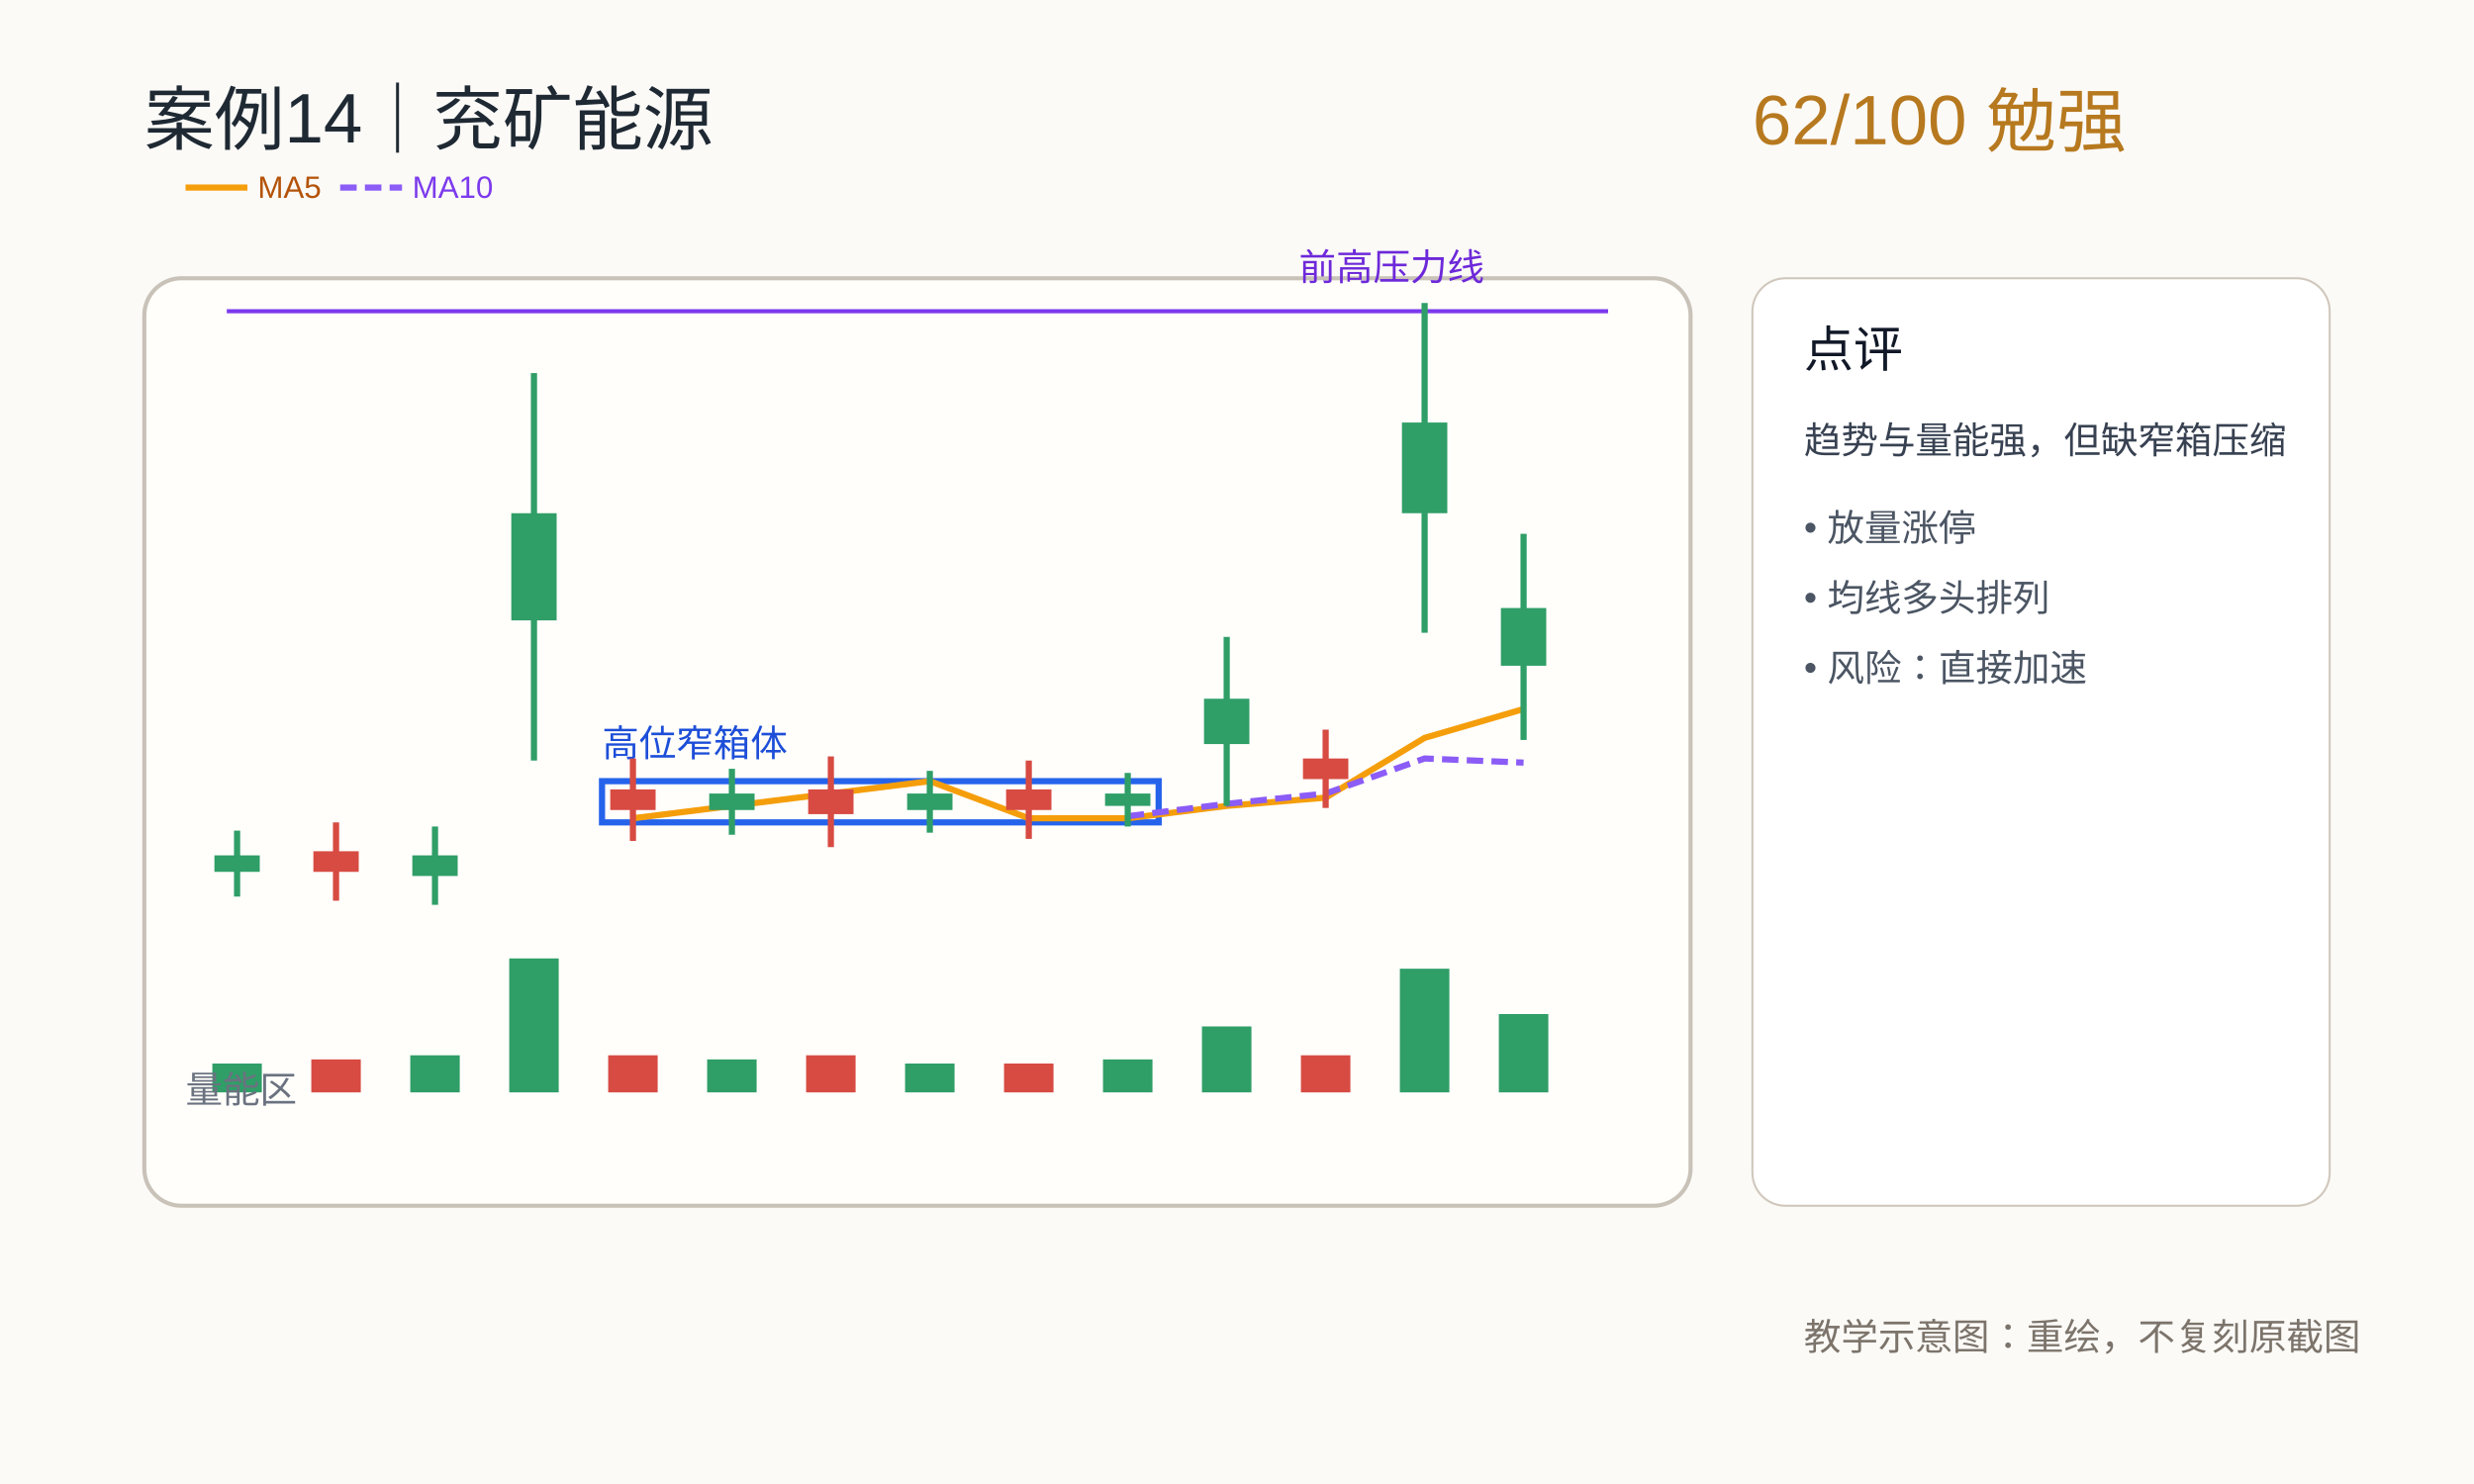
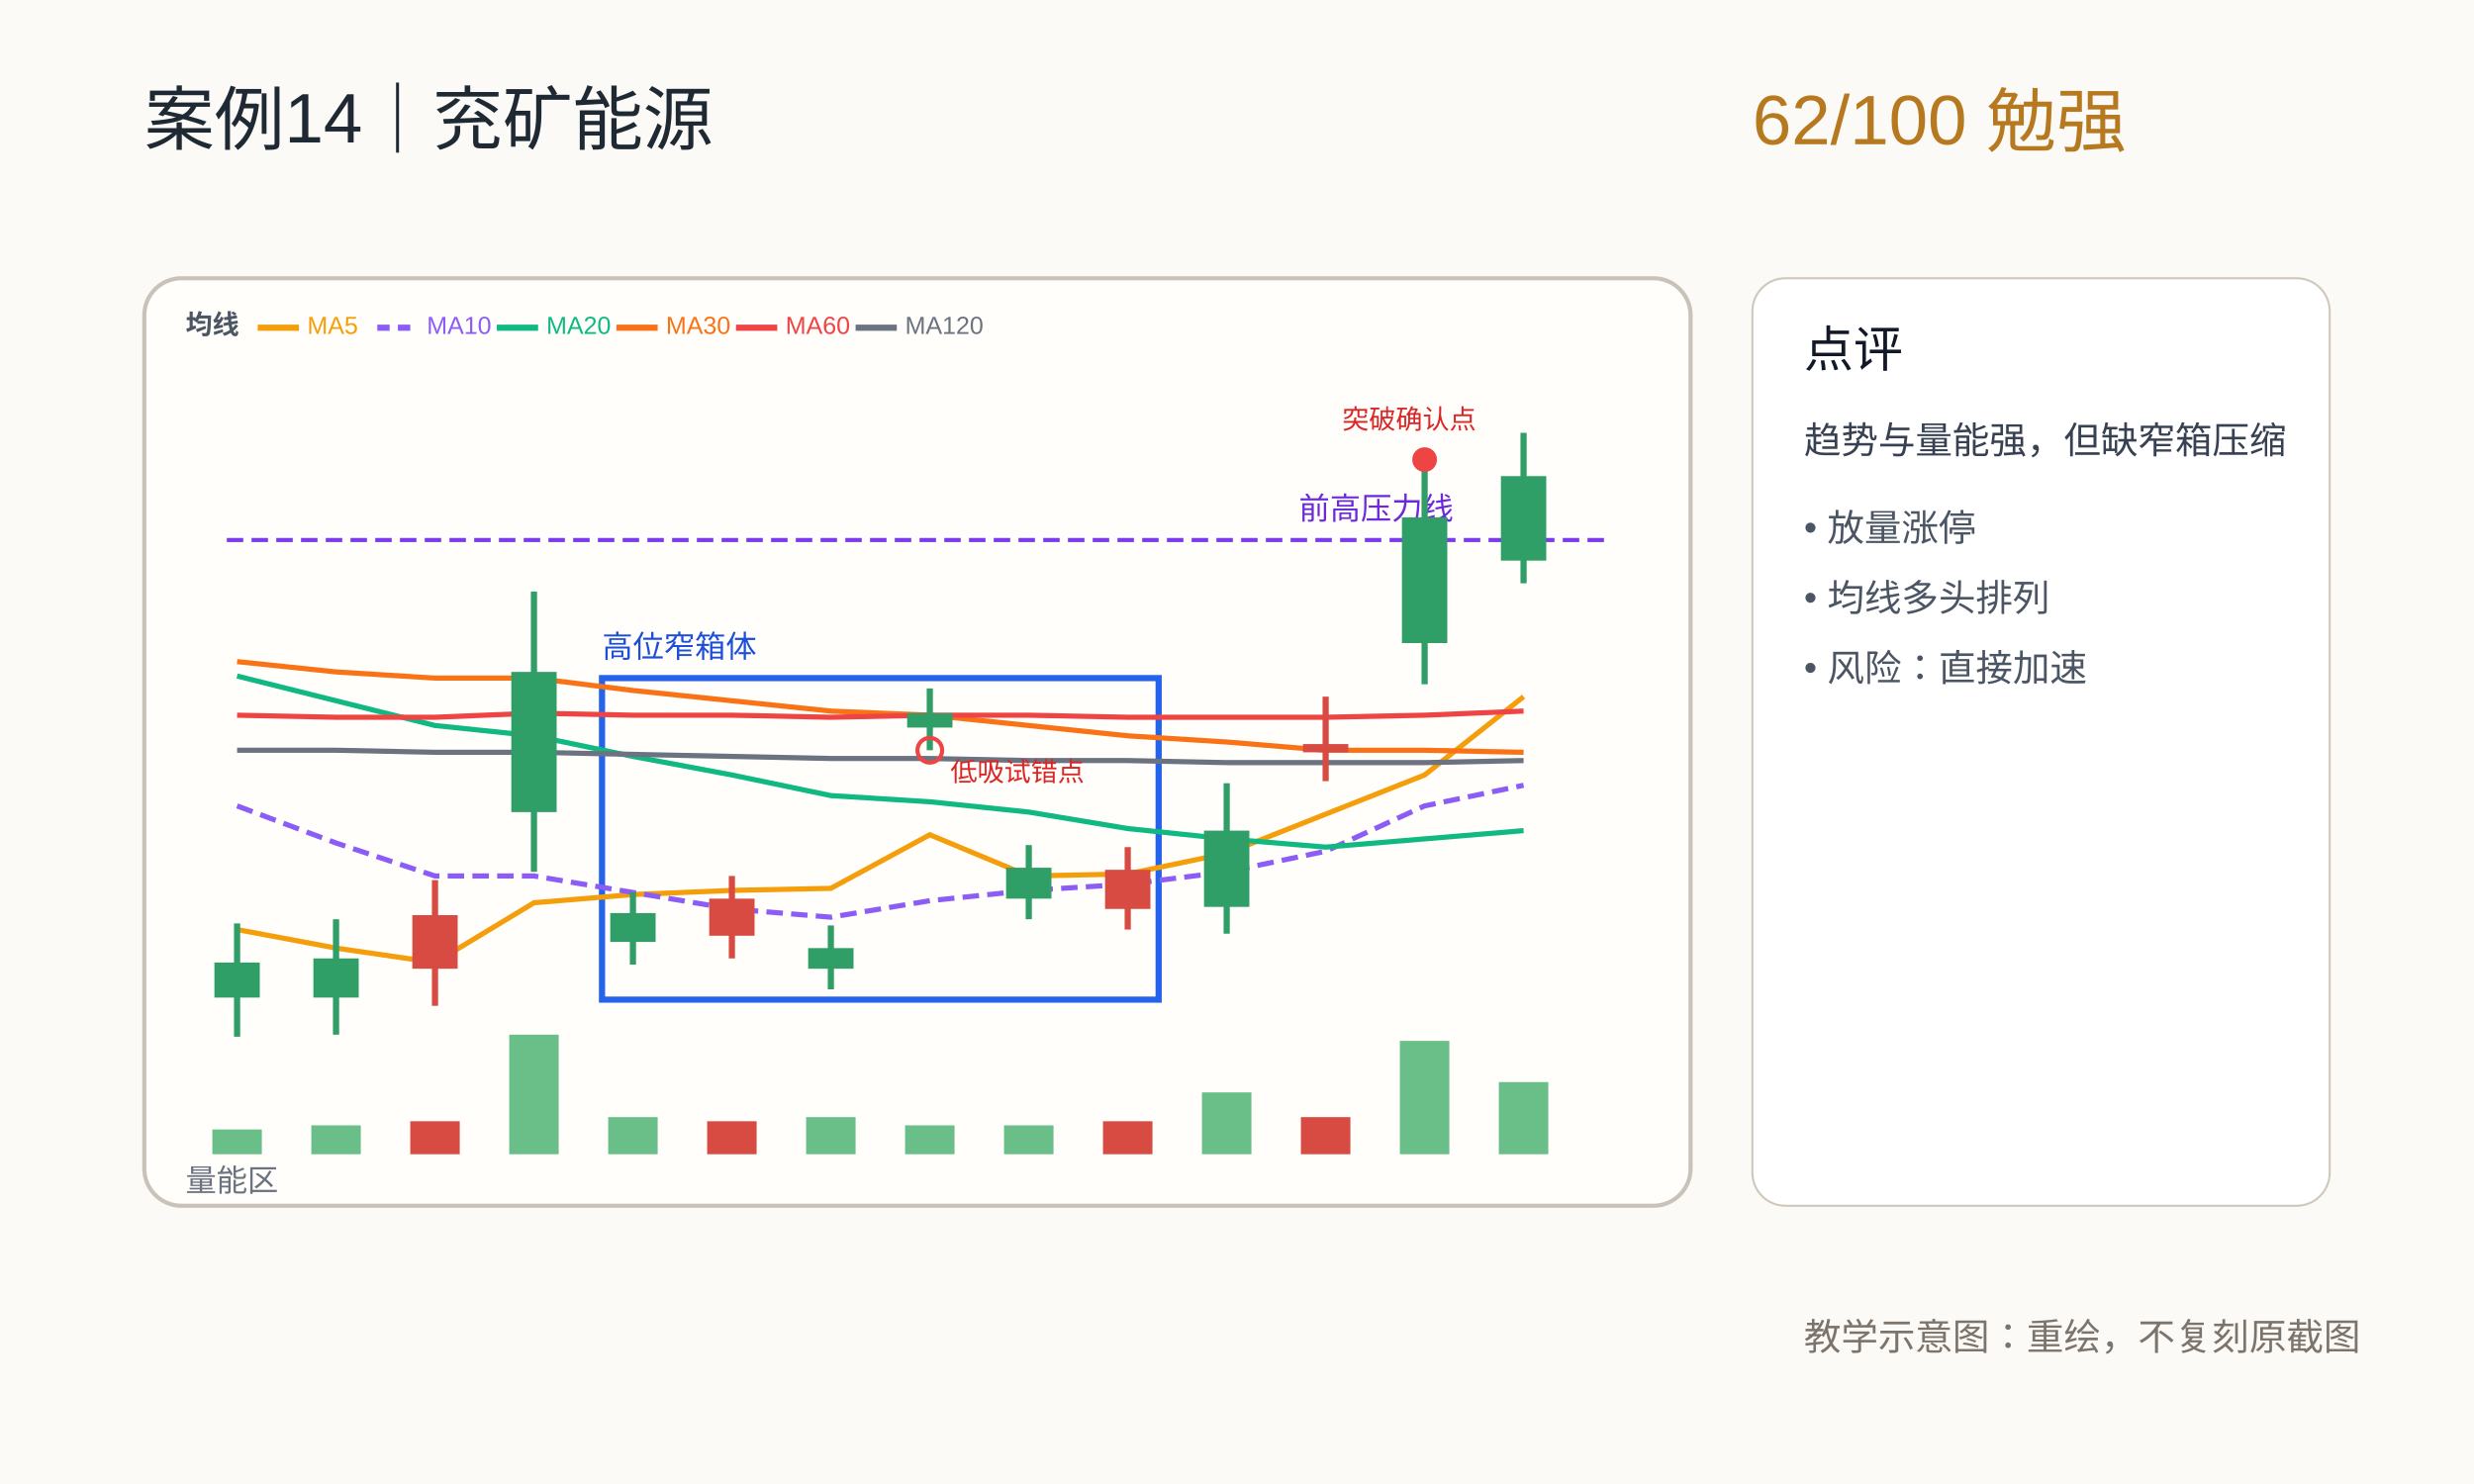
<svg xmlns="http://www.w3.org/2000/svg" width="1200" height="720" viewBox="0 0 1200 720">
  <rect width="1200" height="720" fill="#fbfaf7" />
  <rect x="70" y="135" width="750" height="450" rx="18" fill="#fffefb" stroke="#c9c2b8" stroke-width="2" />
  <text x="70" y="70" font-size="34" font-family="PingFang SC, Arial" fill="#1f2933">案例14｜兖矿能源</text>
  <text x="850" y="70" font-size="34" font-family="PingFang SC, Arial" fill="#b7791f">62/100  勉强</text>
-   <line x1="110" y1="151" x2="780" y2="151" stroke="#7c3aed" stroke-width="2" />
-   <text x="630" y="136" font-size="18" font-family="PingFang SC, Arial" fill="#6d28d9">前高压力线</text>
-   <rect x="292" y="379" width="270" height="20" fill="none" stroke="#2563eb" stroke-width="3" />
-   <text x="292" y="367" font-size="18" font-family="PingFang SC, Arial" fill="#1d4ed8">高位窄箱体</text>
-   <polyline points="307,397 355,391 403,385 451,379 499,397 547,397 595,391 643,387 691,358 739,344" fill="none" stroke="#f59e0b" stroke-width="3" />
-   <polyline points="547,396 595,390 643,385 691,368 739,370" fill="none" stroke="#8b5cf6" stroke-width="3" stroke-dasharray="8,4" />
-   <line x1="90" y1="91" x2="120" y2="91" stroke="#f59e0b" stroke-width="3" />
-   <text x="125" y="96" font-size="15" font-family="PingFang SC, Arial" fill="#b45309">MA5</text>
-   <line x1="165" y1="91" x2="195" y2="91" stroke="#8b5cf6" stroke-width="3" stroke-dasharray="8,4" />
-   <text x="200" y="96" font-size="15" font-family="PingFang SC, Arial" fill="#7c3aed">MA10</text>
-   <line x1="115" y1="403" x2="115" y2="435" stroke="#2f9e67" stroke-width="3" />
-   <rect x="104" y="415" width="22" height="8" fill="#2f9e67" />
-   <line x1="163" y1="399" x2="163" y2="437" stroke="#d74b42" stroke-width="3" />
-   <rect x="152" y="413" width="22" height="10" fill="#d74b42" />
-   <line x1="211" y1="401" x2="211" y2="439" stroke="#2f9e67" stroke-width="3" />
-   <rect x="200" y="415" width="22" height="10" fill="#2f9e67" />
-   <line x1="259" y1="181" x2="259" y2="369" stroke="#2f9e67" stroke-width="3" />
-   <rect x="248" y="249" width="22" height="52" fill="#2f9e67" />
-   <line x1="307" y1="368" x2="307" y2="408" stroke="#d74b42" stroke-width="3" />
-   <rect x="296" y="383" width="22" height="10" fill="#d74b42" />
-   <line x1="355" y1="373" x2="355" y2="405" stroke="#2f9e67" stroke-width="3" />
-   <rect x="344" y="385" width="22" height="8" fill="#2f9e67" />
-   <line x1="403" y1="367" x2="403" y2="411" stroke="#d74b42" stroke-width="3" />
-   <rect x="392" y="383" width="22" height="12" fill="#d74b42" />
-   <line x1="451" y1="374" x2="451" y2="404" stroke="#2f9e67" stroke-width="3" />
-   <rect x="440" y="385" width="22" height="8" fill="#2f9e67" />
-   <line x1="499" y1="369" x2="499" y2="407" stroke="#d74b42" stroke-width="3" />
-   <rect x="488" y="383" width="22" height="10" fill="#d74b42" />
-   <line x1="547" y1="375" x2="547" y2="401" stroke="#2f9e67" stroke-width="3" />
-   <rect x="536" y="385" width="22" height="6" fill="#2f9e67" />
-   <line x1="595" y1="309" x2="595" y2="391" stroke="#2f9e67" stroke-width="3" />
-   <rect x="584" y="339" width="22" height="22" fill="#2f9e67" />
-   <line x1="643" y1="354" x2="643" y2="392" stroke="#d74b42" stroke-width="3" />
-   <rect x="632" y="368" width="22" height="10" fill="#d74b42" />
-   <line x1="691" y1="147" x2="691" y2="307" stroke="#2f9e67" stroke-width="3" />
-   <rect x="680" y="205" width="22" height="44" fill="#2f9e67" />
-   <line x1="739" y1="259" x2="739" y2="359" stroke="#2f9e67" stroke-width="3" />
-   <rect x="728" y="295" width="22" height="28" fill="#2f9e67" />
-   <rect x="103" y="516" width="24" height="14" fill="#2f9e67" />
-   <rect x="151" y="514" width="24" height="16" fill="#d74b42" />
-   <rect x="199" y="512" width="24" height="18" fill="#2f9e67" />
-   <rect x="247" y="465" width="24" height="65" fill="#2f9e67" />
-   <rect x="295" y="512" width="24" height="18" fill="#d74b42" />
-   <rect x="343" y="514" width="24" height="16" fill="#2f9e67" />
-   <rect x="391" y="512" width="24" height="18" fill="#d74b42" />
-   <rect x="439" y="516" width="24" height="14" fill="#2f9e67" />
-   <rect x="487" y="516" width="24" height="14" fill="#d74b42" />
-   <rect x="535" y="514" width="24" height="16" fill="#2f9e67" />
-   <rect x="583" y="498" width="24" height="32" fill="#2f9e67" />
-   <rect x="631" y="512" width="24" height="18" fill="#d74b42" />
-   <rect x="679" y="470" width="24" height="60" fill="#2f9e67" />
-   <rect x="727" y="492" width="24" height="38" fill="#2f9e67" />
-   <text x="90" y="535" font-size="18" font-family="PingFang SC, Arial" fill="#6b7280">量能区</text>
+   <text x="90" y="162" font-size="13" font-family="PingFang SC, Arial" fill="#4b5563" font-weight="bold">均线</text>
+   <line x1="125" y1="159" x2="145" y2="159" stroke="#f59e0b" stroke-width="3" />
+   <text x="149" y="162" font-size="12" font-family="PingFang SC, Arial" fill="#f59e0b">MA5</text>
+   <line x1="183" y1="159" x2="203" y2="159" stroke="#8b5cf6" stroke-width="3" stroke-dasharray="6,4" />
+   <text x="207" y="162" font-size="12" font-family="PingFang SC, Arial" fill="#8b5cf6">MA10</text>
+   <line x1="241" y1="159" x2="261" y2="159" stroke="#10b981" stroke-width="3" />
+   <text x="265" y="162" font-size="12" font-family="PingFang SC, Arial" fill="#10b981">MA20</text>
+   <line x1="299" y1="159" x2="319" y2="159" stroke="#f97316" stroke-width="3" />
+   <text x="323" y="162" font-size="12" font-family="PingFang SC, Arial" fill="#f97316">MA30</text>
+   <line x1="357" y1="159" x2="377" y2="159" stroke="#ef4444" stroke-width="3" />
+   <text x="381" y="162" font-size="12" font-family="PingFang SC, Arial" fill="#ef4444">MA60</text>
+   <line x1="415" y1="159" x2="435" y2="159" stroke="#6b7280" stroke-width="3" />
+   <text x="439" y="162" font-size="12" font-family="PingFang SC, Arial" fill="#6b7280">MA120</text>
+   <line x1="110" y1="262" x2="780" y2="262" stroke="#7c3aed" stroke-width="2" stroke-dasharray="8,4" />
+   <text x="630" y="252" font-size="15" font-family="PingFang SC, Arial" fill="#6d28d9">前高压力线</text>
+   <rect x="292" y="329" width="270" height="156" fill="none" stroke="#2563eb" stroke-width="3" />
+   <text x="292" y="319" font-size="15" font-family="PingFang SC, Arial" fill="#1d4ed8">高位窄箱体</text>
+   <polyline points="115,451 163,460 211,467 259,438 307,434 355,432 403,431 451,405 499,425 547,424 595,414 643,395 691,376 739,338" fill="none" stroke="#f59e0b" stroke-width="2.5" />
+   <polyline points="115,391 163,409 211,425 259,425 307,433 355,441 403,445 451,437 499,432 547,429 595,423 643,413 691,391 739,381" fill="none" stroke="#8b5cf6" stroke-width="2.5" stroke-dasharray="8,4" />
+   <polyline points="115,328 163,340 211,352 259,357 307,367 355,376 403,386 451,389 499,394 547,402 595,407 643,411 691,407 739,403" fill="none" stroke="#10b981" stroke-width="2.5" />
+   <polyline points="115,321 163,326 211,329 259,329 307,335 355,340 403,345 451,347 499,352 547,357 595,360 643,364 691,364 739,365" fill="none" stroke="#f97316" stroke-width="2.5" />
+   <polyline points="115,347 163,348 211,348 259,346 307,347 355,347 403,348 451,347 499,347 547,348 595,348 643,348 691,347 739,345" fill="none" stroke="#ef4444" stroke-width="2.5" />
+   <polyline points="115,364 163,364 211,365 259,365 307,366 355,367 403,368 451,368 499,369 547,369 595,370 643,370 691,370 739,369" fill="none" stroke="#6b7280" stroke-width="2.5" />
+   <line x1="115" y1="448" x2="115" y2="503" stroke="#2f9e67" stroke-width="3" />
+   <rect x="104" y="467" width="22" height="17" fill="#2f9e67" />
+   <line x1="163" y1="446" x2="163" y2="502" stroke="#2f9e67" stroke-width="3" />
+   <rect x="152" y="465" width="22" height="19" fill="#2f9e67" />
+   <line x1="211" y1="427" x2="211" y2="488" stroke="#d74b42" stroke-width="3" />
+   <rect x="200" y="444" width="22" height="26" fill="#d74b42" />
+   <line x1="259" y1="287" x2="259" y2="423" stroke="#2f9e67" stroke-width="3" />
+   <rect x="248" y="326" width="22" height="68" fill="#2f9e67" />
+   <line x1="307" y1="433" x2="307" y2="468" stroke="#2f9e67" stroke-width="3" />
+   <rect x="296" y="443" width="22" height="14" fill="#2f9e67" />
+   <line x1="355" y1="425" x2="355" y2="465" stroke="#d74b42" stroke-width="3" />
+   <rect x="344" y="436" width="22" height="18" fill="#d74b42" />
+   <line x1="403" y1="449" x2="403" y2="480" stroke="#2f9e67" stroke-width="3" />
+   <rect x="392" y="460" width="22" height="10" fill="#2f9e67" />
+   <line x1="451" y1="334" x2="451" y2="364" stroke="#2f9e67" stroke-width="3" />
+   <rect x="440" y="346" width="22" height="7" fill="#2f9e67" />
+   <line x1="499" y1="410" x2="499" y2="446" stroke="#2f9e67" stroke-width="3" />
+   <rect x="488" y="421" width="22" height="15" fill="#2f9e67" />
+   <line x1="547" y1="411" x2="547" y2="451" stroke="#d74b42" stroke-width="3" />
+   <rect x="536" y="422" width="22" height="19" fill="#d74b42" />
+   <line x1="595" y1="380" x2="595" y2="453" stroke="#2f9e67" stroke-width="3" />
+   <rect x="584" y="403" width="22" height="37" fill="#2f9e67" />
+   <line x1="643" y1="338" x2="643" y2="379" stroke="#d74b42" stroke-width="3" />
+   <rect x="632" y="361" width="22" height="4" fill="#d74b42" />
+   <line x1="691" y1="223" x2="691" y2="332" stroke="#2f9e67" stroke-width="3" />
+   <rect x="680" y="251" width="22" height="61" fill="#2f9e67" />
+   <line x1="739" y1="210" x2="739" y2="283" stroke="#2f9e67" stroke-width="3" />
+   <rect x="728" y="231" width="22" height="41" fill="#2f9e67" />
+   <rect x="103" y="548" width="24" height="12" fill="#6abf88" />
+   <rect x="151" y="546" width="24" height="14" fill="#6abf88" />
+   <rect x="199" y="544" width="24" height="16" fill="#d74b42" />
+   <rect x="247" y="502" width="24" height="58" fill="#6abf88" />
+   <rect x="295" y="542" width="24" height="18" fill="#6abf88" />
+   <rect x="343" y="544" width="24" height="16" fill="#d74b42" />
+   <rect x="391" y="542" width="24" height="18" fill="#6abf88" />
+   <rect x="439" y="546" width="24" height="14" fill="#6abf88" />
+   <rect x="487" y="546" width="24" height="14" fill="#6abf88" />
+   <rect x="535" y="544" width="24" height="16" fill="#d74b42" />
+   <rect x="583" y="530" width="24" height="30" fill="#6abf88" />
+   <rect x="631" y="542" width="24" height="18" fill="#d74b42" />
+   <rect x="679" y="505" width="24" height="55" fill="#6abf88" />
+   <rect x="727" y="525" width="24" height="35" fill="#6abf88" />
+   <text x="90" y="578" font-size="15" font-family="PingFang SC, Arial" fill="#6b7280">量能区</text>
+   <circle cx="451" cy="364" r="6" fill="none" stroke="#ef4444" stroke-width="2" />
+   <text x="461" y="379" font-size="13" font-family="PingFang SC, Arial" fill="#dc2626">低吸试错点</text>
+   <circle cx="691" cy="223" r="6" fill="#ef4444" stroke="none" />
+   <text x="651" y="208" font-size="13" font-family="PingFang SC, Arial" fill="#dc2626">突破确认点</text>
  <rect x="850" y="135" width="280" height="450" rx="16" fill="#ffffff" stroke="#d0c7bc" />
  <text x="875" y="178" font-size="24" font-family="PingFang SC, Arial" fill="#111827">点评</text>
  <text x="875" y="220" font-size="18" font-family="PingFang SC, Arial" fill="#374151">趋势与量能强，但缺窄箱压缩</text>
  <text x="875" y="262" font-size="18" font-family="PingFang SC, Arial" fill="#4b5563">• 放量涨停</text>
  <text x="875" y="296" font-size="18" font-family="PingFang SC, Arial" fill="#4b5563">• 均线多头排列</text>
  <text x="875" y="330" font-size="18" font-family="PingFang SC, Arial" fill="#4b5563">• 风险：直接加速</text>
  <text x="875" y="655" font-size="18" font-family="PingFang SC, Arial" fill="#7c746b">教学示意图：重绘，不复刻原截图</text>
</svg>
